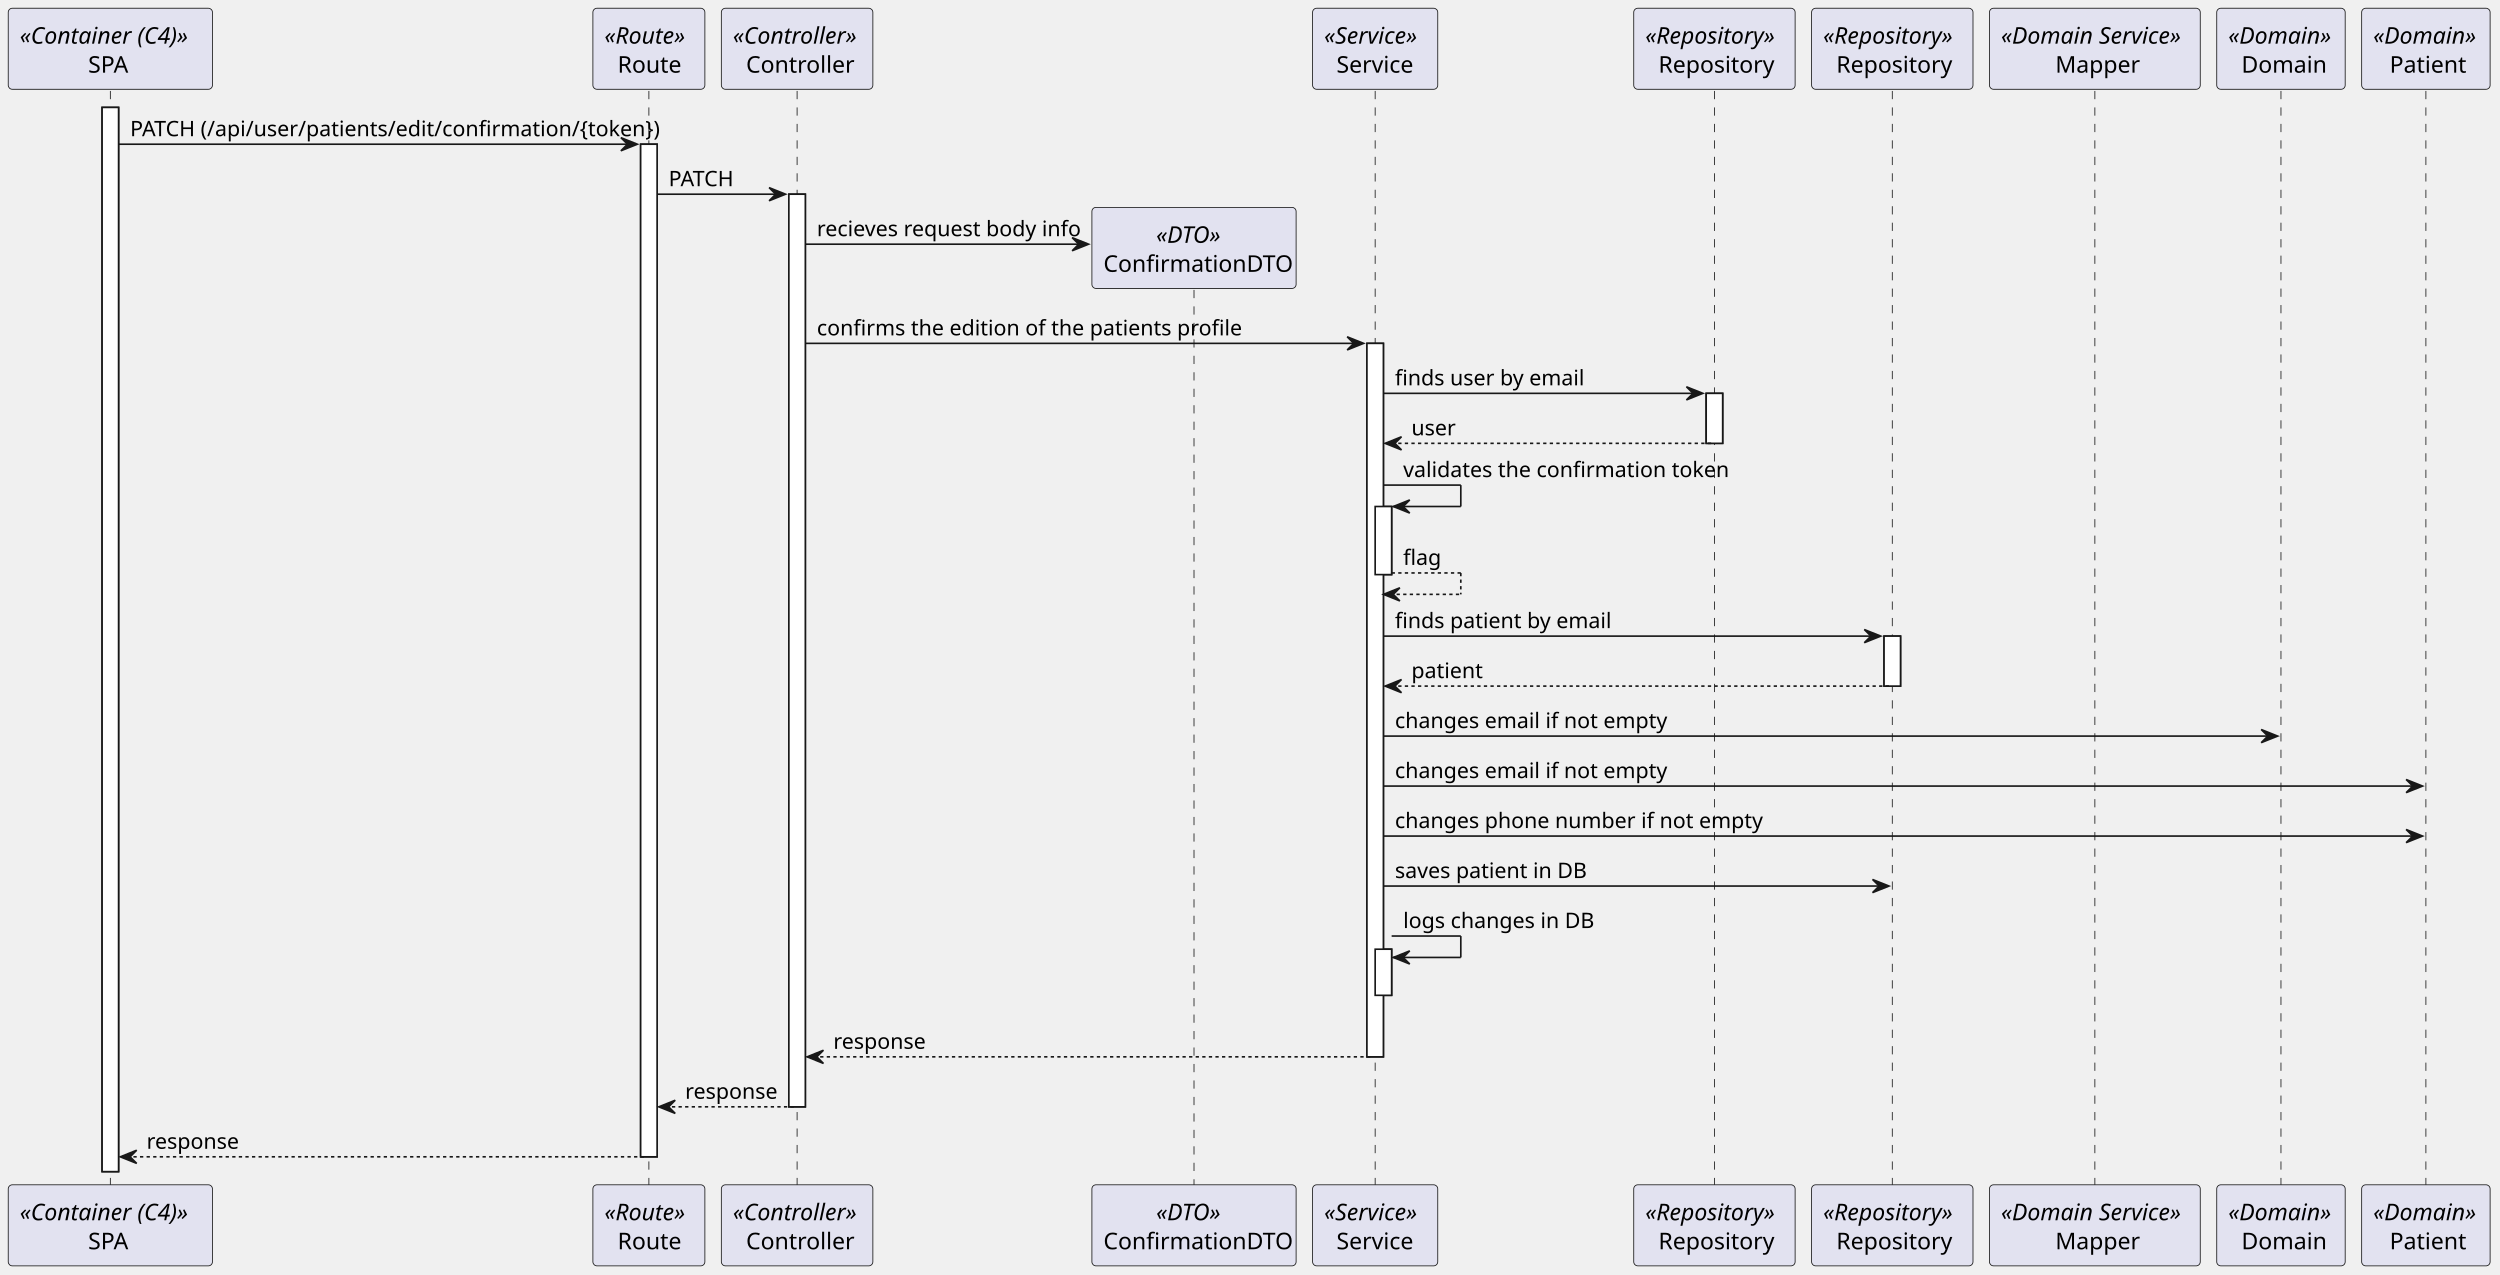
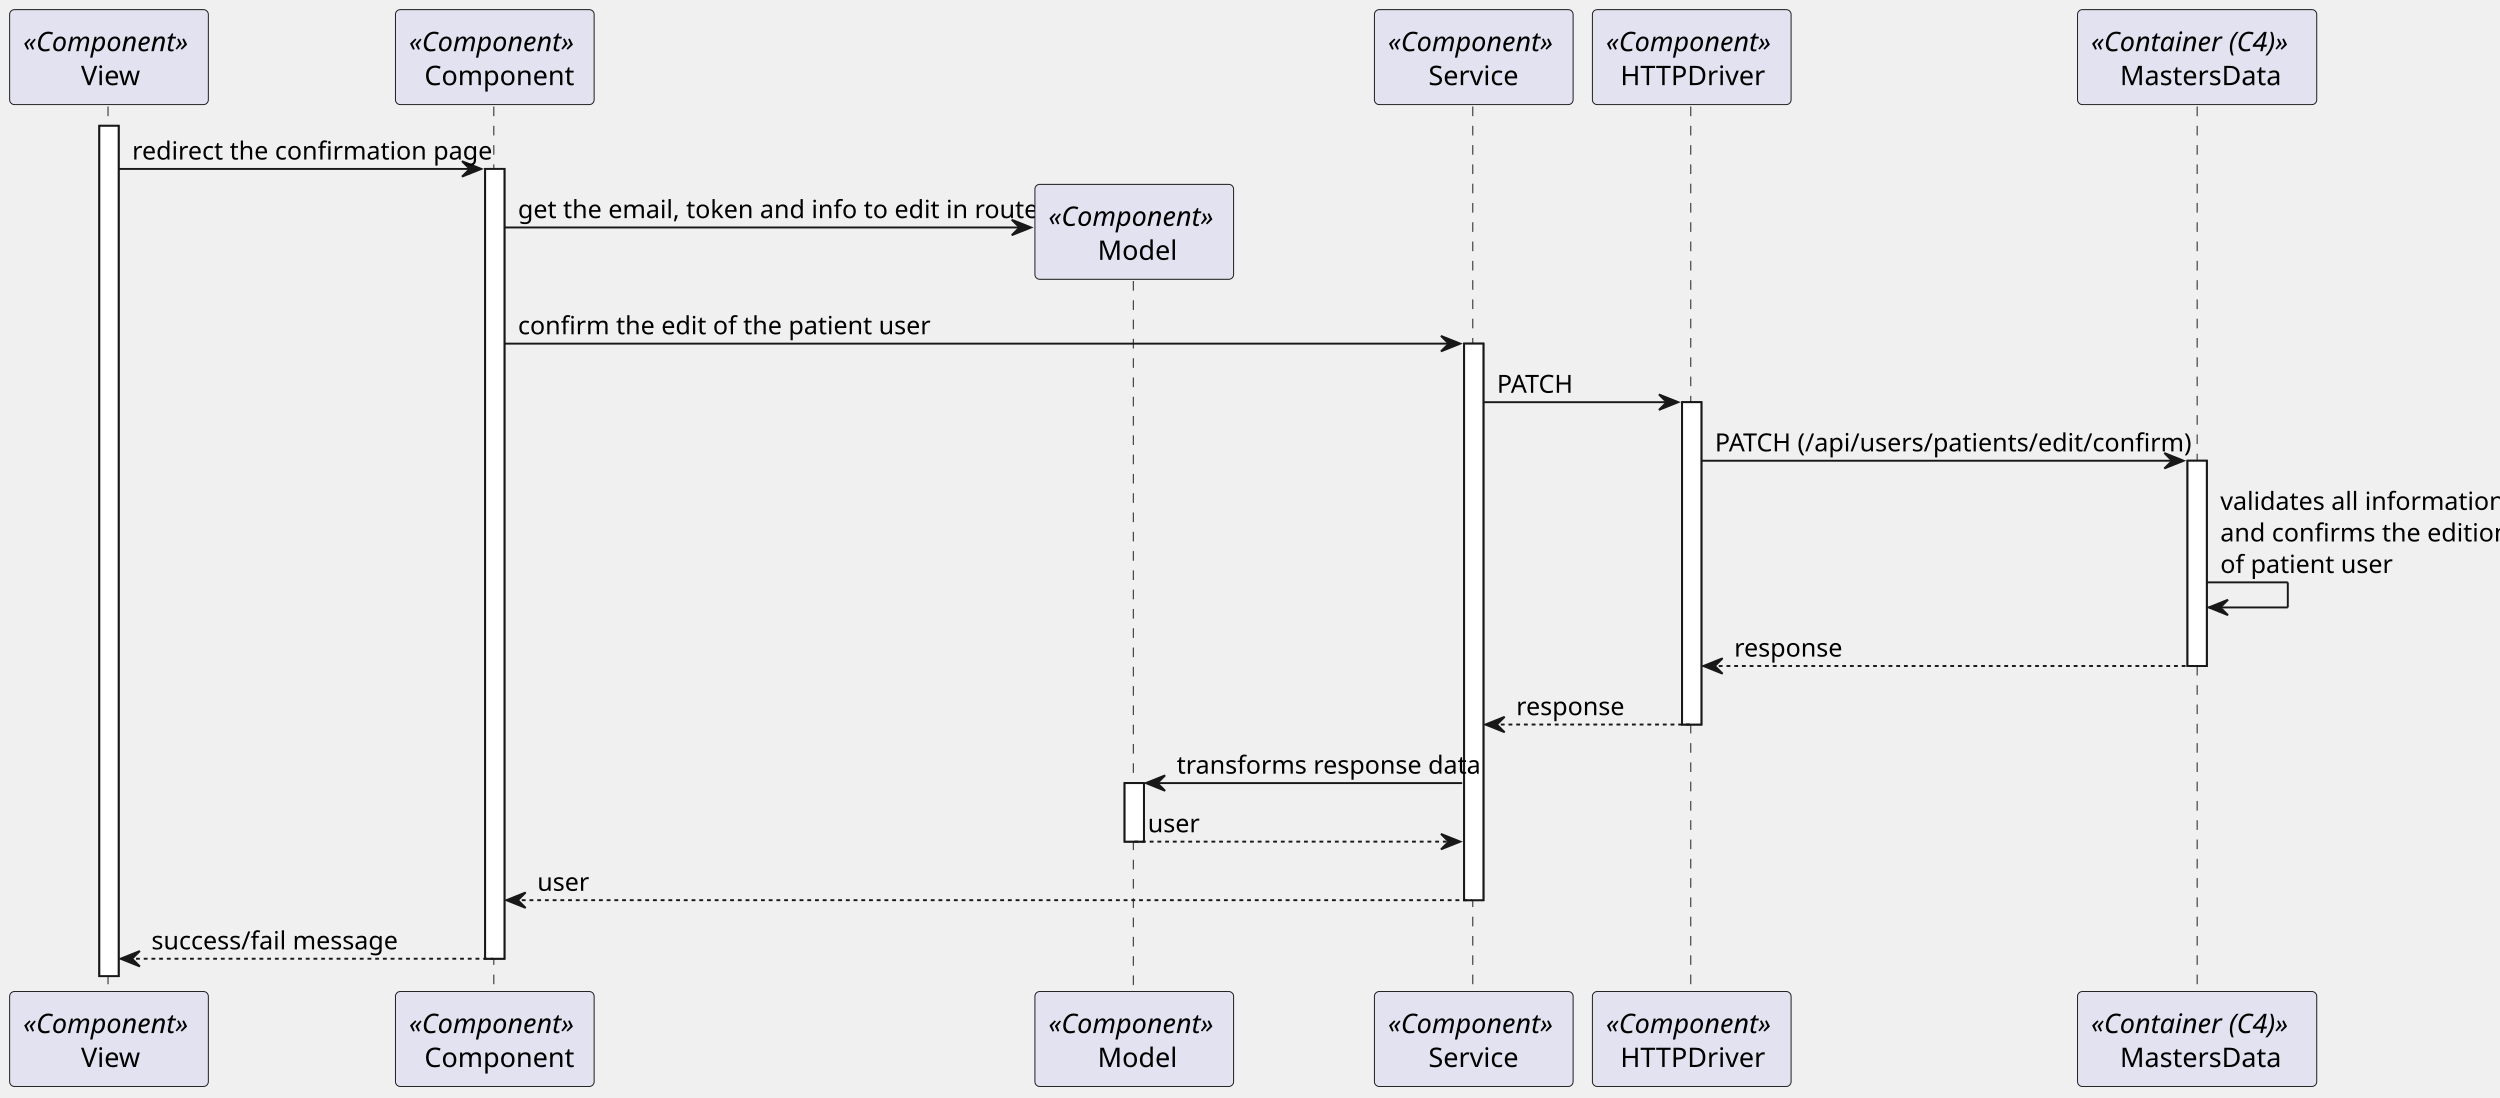
- <svg xmlns="http://www.w3.org/2000/svg" contentStyleType="text/css" height="774px" preserveAspectRatio="none" style="width:1518px;height:774px;background:#FFFFFF;" version="1.1" viewBox="0 0 1518 774" width="1518px" zoomAndPan="magnify">
+ <svg xmlns="http://www.w3.org/2000/svg" contentStyleType="text/css" height="569px" preserveAspectRatio="none" style="width:1296px;height:569px;background:#FFFFFF;" version="1.1" viewBox="0 0 1296 569" width="1296px" zoomAndPan="magnify">
  <defs />
  <g>
-     <rect fill="#FFFFFF" height="646.195" style="stroke:#181818;stroke-width:1.0;" width="10" x="62" y="65.219" />
-     <rect fill="#FFFFFF" height="614.844" style="stroke:#181818;stroke-width:1.0;" width="10" x="389" y="87.57" />
-     <rect fill="#FFFFFF" height="554.141" style="stroke:#181818;stroke-width:1.0;" width="10" x="479" y="117.922" />
-     <rect fill="#FFFFFF" height="433.219" style="stroke:#181818;stroke-width:1.0;" width="10" x="830" y="208.492" />
-     <rect fill="#FFFFFF" height="41.352" style="stroke:#181818;stroke-width:1.0;" width="10" x="835" y="307.547" />
-     <rect fill="#FFFFFF" height="28" style="stroke:#181818;stroke-width:1.0;" width="10" x="835" y="576.359" />
-     <rect fill="#FFFFFF" height="30.352" style="stroke:#181818;stroke-width:1.0;" width="10" x="1036" y="238.844" />
-     <rect fill="#FFFFFF" height="30.352" style="stroke:#181818;stroke-width:1.0;" width="10" x="1144" y="386.25" />
-     <line style="stroke:#181818;stroke-width:0.5;stroke-dasharray:5.0,5.0;" x1="67" x2="67" y1="55.219" y2="720.414" />
-     <line style="stroke:#181818;stroke-width:0.5;stroke-dasharray:5.0,5.0;" x1="394" x2="394" y1="55.219" y2="720.414" />
-     <line style="stroke:#181818;stroke-width:0.5;stroke-dasharray:5.0,5.0;" x1="484" x2="484" y1="55.219" y2="720.414" />
-     <line style="stroke:#181818;stroke-width:0.5;stroke-dasharray:5.0,5.0;" x1="725" x2="725" y1="166.031" y2="720.414" />
-     <line style="stroke:#181818;stroke-width:0.5;stroke-dasharray:5.0,5.0;" x1="835" x2="835" y1="55.219" y2="720.414" />
-     <line style="stroke:#181818;stroke-width:0.5;stroke-dasharray:5.0,5.0;" x1="1041" x2="1041" y1="55.219" y2="720.414" />
-     <line style="stroke:#181818;stroke-width:0.5;stroke-dasharray:5.0,5.0;" x1="1149" x2="1149" y1="55.219" y2="720.414" />
-     <line style="stroke:#181818;stroke-width:0.5;stroke-dasharray:5.0,5.0;" x1="1272" x2="1272" y1="55.219" y2="720.414" />
-     <line style="stroke:#181818;stroke-width:0.5;stroke-dasharray:5.0,5.0;" x1="1385" x2="1385" y1="55.219" y2="720.414" />
-     <line style="stroke:#181818;stroke-width:0.5;stroke-dasharray:5.0,5.0;" x1="1473" x2="1473" y1="55.219" y2="720.414" />
-     <rect fill="#E2E2F0" height="49.219" rx="2.5" ry="2.5" style="stroke:#181818;stroke-width:0.5;" width="124" x="5" y="5" />
-     <text fill="#000000" font-family="sans-serif" font-size="14" font-style="italic" lengthAdjust="spacing" textLength="110" x="12" y="26.533">«Container (C4)»</text>
-     <text fill="#000000" font-family="sans-serif" font-size="14" lengthAdjust="spacing" textLength="27" x="53.5" y="44.143">SPA</text>
-     <rect fill="#E2E2F0" height="49.219" rx="2.5" ry="2.5" style="stroke:#181818;stroke-width:0.5;" width="124" x="5" y="719.414" />
-     <text fill="#000000" font-family="sans-serif" font-size="14" font-style="italic" lengthAdjust="spacing" textLength="110" x="12" y="740.947">«Container (C4)»</text>
-     <text fill="#000000" font-family="sans-serif" font-size="14" lengthAdjust="spacing" textLength="27" x="53.5" y="758.557">SPA</text>
-     <rect fill="#E2E2F0" height="49.219" rx="2.5" ry="2.5" style="stroke:#181818;stroke-width:0.5;" width="68" x="360" y="5" />
-     <text fill="#000000" font-family="sans-serif" font-size="14" font-style="italic" lengthAdjust="spacing" textLength="54" x="367" y="26.533">«Route»</text>
-     <text fill="#000000" font-family="sans-serif" font-size="14" lengthAdjust="spacing" textLength="38" x="375" y="44.143">Route</text>
-     <rect fill="#E2E2F0" height="49.219" rx="2.5" ry="2.5" style="stroke:#181818;stroke-width:0.5;" width="68" x="360" y="719.414" />
-     <text fill="#000000" font-family="sans-serif" font-size="14" font-style="italic" lengthAdjust="spacing" textLength="54" x="367" y="740.947">«Route»</text>
-     <text fill="#000000" font-family="sans-serif" font-size="14" lengthAdjust="spacing" textLength="38" x="375" y="758.557">Route</text>
-     <rect fill="#E2E2F0" height="49.219" rx="2.5" ry="2.5" style="stroke:#181818;stroke-width:0.5;" width="92" x="438" y="5" />
-     <text fill="#000000" font-family="sans-serif" font-size="14" font-style="italic" lengthAdjust="spacing" textLength="78" x="445" y="26.533">«Controller»</text>
-     <text fill="#000000" font-family="sans-serif" font-size="14" lengthAdjust="spacing" textLength="62" x="453" y="44.143">Controller</text>
-     <rect fill="#E2E2F0" height="49.219" rx="2.5" ry="2.5" style="stroke:#181818;stroke-width:0.5;" width="92" x="438" y="719.414" />
-     <text fill="#000000" font-family="sans-serif" font-size="14" font-style="italic" lengthAdjust="spacing" textLength="78" x="445" y="740.947">«Controller»</text>
-     <text fill="#000000" font-family="sans-serif" font-size="14" lengthAdjust="spacing" textLength="62" x="453" y="758.557">Controller</text>
-     <rect fill="#E2E2F0" height="49.219" rx="2.5" ry="2.5" style="stroke:#181818;stroke-width:0.5;" width="124" x="663" y="719.414" />
-     <text fill="#000000" font-family="sans-serif" font-size="14" font-style="italic" lengthAdjust="spacing" textLength="46" x="702" y="740.947">«DTO»</text>
-     <text fill="#000000" font-family="sans-serif" font-size="14" lengthAdjust="spacing" textLength="110" x="670" y="758.557">ConfirmationDTO</text>
-     <rect fill="#E2E2F0" height="49.219" rx="2.5" ry="2.5" style="stroke:#181818;stroke-width:0.5;" width="76" x="797" y="5" />
-     <text fill="#000000" font-family="sans-serif" font-size="14" font-style="italic" lengthAdjust="spacing" textLength="62" x="804" y="26.533">«Service»</text>
-     <text fill="#000000" font-family="sans-serif" font-size="14" lengthAdjust="spacing" textLength="47" x="811.5" y="44.143">Service</text>
-     <rect fill="#E2E2F0" height="49.219" rx="2.5" ry="2.5" style="stroke:#181818;stroke-width:0.5;" width="76" x="797" y="719.414" />
-     <text fill="#000000" font-family="sans-serif" font-size="14" font-style="italic" lengthAdjust="spacing" textLength="62" x="804" y="740.947">«Service»</text>
-     <text fill="#000000" font-family="sans-serif" font-size="14" lengthAdjust="spacing" textLength="47" x="811.5" y="758.557">Service</text>
-     <rect fill="#E2E2F0" height="49.219" rx="2.5" ry="2.5" style="stroke:#181818;stroke-width:0.5;" width="98" x="992" y="5" />
-     <text fill="#000000" font-family="sans-serif" font-size="14" font-style="italic" lengthAdjust="spacing" textLength="84" x="999" y="26.533">«Repository»</text>
-     <text fill="#000000" font-family="sans-serif" font-size="14" lengthAdjust="spacing" textLength="68" x="1007" y="44.143">Repository</text>
-     <rect fill="#E2E2F0" height="49.219" rx="2.5" ry="2.5" style="stroke:#181818;stroke-width:0.5;" width="98" x="992" y="719.414" />
-     <text fill="#000000" font-family="sans-serif" font-size="14" font-style="italic" lengthAdjust="spacing" textLength="84" x="999" y="740.947">«Repository»</text>
-     <text fill="#000000" font-family="sans-serif" font-size="14" lengthAdjust="spacing" textLength="68" x="1007" y="758.557">Repository</text>
-     <rect fill="#E2E2F0" height="49.219" rx="2.5" ry="2.5" style="stroke:#181818;stroke-width:0.5;" width="98" x="1100" y="5" />
-     <text fill="#000000" font-family="sans-serif" font-size="14" font-style="italic" lengthAdjust="spacing" textLength="84" x="1107" y="26.533">«Repository»</text>
-     <text fill="#000000" font-family="sans-serif" font-size="14" lengthAdjust="spacing" textLength="68" x="1115" y="44.143">Repository</text>
-     <rect fill="#E2E2F0" height="49.219" rx="2.5" ry="2.5" style="stroke:#181818;stroke-width:0.5;" width="98" x="1100" y="719.414" />
-     <text fill="#000000" font-family="sans-serif" font-size="14" font-style="italic" lengthAdjust="spacing" textLength="84" x="1107" y="740.947">«Repository»</text>
-     <text fill="#000000" font-family="sans-serif" font-size="14" lengthAdjust="spacing" textLength="68" x="1115" y="758.557">Repository</text>
-     <rect fill="#E2E2F0" height="49.219" rx="2.5" ry="2.5" style="stroke:#181818;stroke-width:0.5;" width="128" x="1208" y="5" />
-     <text fill="#000000" font-family="sans-serif" font-size="14" font-style="italic" lengthAdjust="spacing" textLength="114" x="1215" y="26.533">«Domain Service»</text>
-     <text fill="#000000" font-family="sans-serif" font-size="14" lengthAdjust="spacing" textLength="48" x="1248" y="44.143">Mapper</text>
-     <rect fill="#E2E2F0" height="49.219" rx="2.5" ry="2.5" style="stroke:#181818;stroke-width:0.5;" width="128" x="1208" y="719.414" />
-     <text fill="#000000" font-family="sans-serif" font-size="14" font-style="italic" lengthAdjust="spacing" textLength="114" x="1215" y="740.947">«Domain Service»</text>
-     <text fill="#000000" font-family="sans-serif" font-size="14" lengthAdjust="spacing" textLength="48" x="1248" y="758.557">Mapper</text>
-     <rect fill="#E2E2F0" height="49.219" rx="2.5" ry="2.5" style="stroke:#181818;stroke-width:0.5;" width="78" x="1346" y="5" />
-     <text fill="#000000" font-family="sans-serif" font-size="14" font-style="italic" lengthAdjust="spacing" textLength="64" x="1353" y="26.533">«Domain»</text>
-     <text fill="#000000" font-family="sans-serif" font-size="14" lengthAdjust="spacing" textLength="48" x="1361" y="44.143">Domain</text>
-     <rect fill="#E2E2F0" height="49.219" rx="2.5" ry="2.5" style="stroke:#181818;stroke-width:0.5;" width="78" x="1346" y="719.414" />
-     <text fill="#000000" font-family="sans-serif" font-size="14" font-style="italic" lengthAdjust="spacing" textLength="64" x="1353" y="740.947">«Domain»</text>
-     <text fill="#000000" font-family="sans-serif" font-size="14" lengthAdjust="spacing" textLength="48" x="1361" y="758.557">Domain</text>
-     <rect fill="#E2E2F0" height="49.219" rx="2.5" ry="2.5" style="stroke:#181818;stroke-width:0.5;" width="78" x="1434" y="5" />
-     <text fill="#000000" font-family="sans-serif" font-size="14" font-style="italic" lengthAdjust="spacing" textLength="64" x="1441" y="26.533">«Domain»</text>
-     <text fill="#000000" font-family="sans-serif" font-size="14" lengthAdjust="spacing" textLength="44" x="1451" y="44.143">Patient</text>
-     <rect fill="#E2E2F0" height="49.219" rx="2.5" ry="2.5" style="stroke:#181818;stroke-width:0.5;" width="78" x="1434" y="719.414" />
-     <text fill="#000000" font-family="sans-serif" font-size="14" font-style="italic" lengthAdjust="spacing" textLength="64" x="1441" y="740.947">«Domain»</text>
-     <text fill="#000000" font-family="sans-serif" font-size="14" lengthAdjust="spacing" textLength="44" x="1451" y="758.557">Patient</text>
-     <rect fill="#FFFFFF" height="646.195" style="stroke:#181818;stroke-width:1.0;" width="10" x="62" y="65.219" />
-     <rect fill="#FFFFFF" height="614.844" style="stroke:#181818;stroke-width:1.0;" width="10" x="389" y="87.57" />
-     <rect fill="#FFFFFF" height="554.141" style="stroke:#181818;stroke-width:1.0;" width="10" x="479" y="117.922" />
-     <rect fill="#FFFFFF" height="433.219" style="stroke:#181818;stroke-width:1.0;" width="10" x="830" y="208.492" />
-     <rect fill="#FFFFFF" height="41.352" style="stroke:#181818;stroke-width:1.0;" width="10" x="835" y="307.547" />
-     <rect fill="#FFFFFF" height="28" style="stroke:#181818;stroke-width:1.0;" width="10" x="835" y="576.359" />
-     <rect fill="#FFFFFF" height="30.352" style="stroke:#181818;stroke-width:1.0;" width="10" x="1036" y="238.844" />
-     <rect fill="#FFFFFF" height="30.352" style="stroke:#181818;stroke-width:1.0;" width="10" x="1144" y="386.25" />
-     <polygon fill="#181818" points="377,83.57,387,87.57,377,91.57,381,87.57" style="stroke:#181818;stroke-width:1.0;" />
-     <line style="stroke:#181818;stroke-width:1.0;" x1="72" x2="383" y1="87.57" y2="87.57" />
-     <text fill="#000000" font-family="sans-serif" font-size="13" lengthAdjust="spacing" textLength="298" x="79" y="82.714">PATCH (/api/user/patients/edit/confirmation/{token})</text>
-     <polygon fill="#181818" points="467,113.922,477,117.922,467,121.922,471,117.922" style="stroke:#181818;stroke-width:1.0;" />
-     <line style="stroke:#181818;stroke-width:1.0;" x1="399" x2="473" y1="117.922" y2="117.922" />
-     <text fill="#000000" font-family="sans-serif" font-size="13" lengthAdjust="spacing" textLength="43" x="406" y="113.065">PATCH</text>
-     <polygon fill="#181818" points="651,144.273,661,148.273,651,152.273,655,148.273" style="stroke:#181818;stroke-width:1.0;" />
-     <line style="stroke:#181818;stroke-width:1.0;" x1="489" x2="657" y1="148.273" y2="148.273" />
-     <text fill="#000000" font-family="sans-serif" font-size="13" lengthAdjust="spacing" textLength="150" x="496" y="143.417">recieves request body info</text>
-     <rect fill="#E2E2F0" height="49.219" rx="2.5" ry="2.5" style="stroke:#181818;stroke-width:0.5;" width="124" x="663" y="125.922" />
-     <text fill="#000000" font-family="sans-serif" font-size="14" font-style="italic" lengthAdjust="spacing" textLength="46" x="702" y="147.455">«DTO»</text>
-     <text fill="#000000" font-family="sans-serif" font-size="14" lengthAdjust="spacing" textLength="110" x="670" y="165.065">ConfirmationDTO</text>
-     <polygon fill="#181818" points="818,204.492,828,208.492,818,212.492,822,208.492" style="stroke:#181818;stroke-width:1.0;" />
-     <line style="stroke:#181818;stroke-width:1.0;" x1="489" x2="824" y1="208.492" y2="208.492" />
-     <text fill="#000000" font-family="sans-serif" font-size="13" lengthAdjust="spacing" textLength="237" x="496" y="203.636">confirms the edition of the patients profile</text>
-     <polygon fill="#181818" points="1024,234.844,1034,238.844,1024,242.844,1028,238.844" style="stroke:#181818;stroke-width:1.0;" />
-     <line style="stroke:#181818;stroke-width:1.0;" x1="840" x2="1030" y1="238.844" y2="238.844" />
-     <text fill="#000000" font-family="sans-serif" font-size="13" lengthAdjust="spacing" textLength="109" x="847" y="233.987">finds user by email</text>
-     <polygon fill="#181818" points="851,265.195,841,269.195,851,273.195,847,269.195" style="stroke:#181818;stroke-width:1.0;" />
-     <line style="stroke:#181818;stroke-width:1.0;stroke-dasharray:2.0,2.0;" x1="845" x2="1040" y1="269.195" y2="269.195" />
-     <text fill="#000000" font-family="sans-serif" font-size="13" lengthAdjust="spacing" textLength="25" x="857" y="264.339">user</text>
-     <line style="stroke:#181818;stroke-width:1.0;" x1="840" x2="887" y1="294.547" y2="294.547" />
-     <line style="stroke:#181818;stroke-width:1.0;" x1="887" x2="887" y1="294.547" y2="307.547" />
-     <line style="stroke:#181818;stroke-width:1.0;" x1="846" x2="887" y1="307.547" y2="307.547" />
-     <polygon fill="#181818" points="856,303.547,846,307.547,856,311.547,852,307.547" style="stroke:#181818;stroke-width:1.0;" />
-     <text fill="#000000" font-family="sans-serif" font-size="13" lengthAdjust="spacing" textLength="182" x="852" y="289.69">validates the confirmation token</text>
-     <line style="stroke:#181818;stroke-width:1.0;stroke-dasharray:2.0,2.0;" x1="845" x2="887" y1="347.898" y2="347.898" />
-     <line style="stroke:#181818;stroke-width:1.0;stroke-dasharray:2.0,2.0;" x1="887" x2="887" y1="347.898" y2="360.898" />
-     <line style="stroke:#181818;stroke-width:1.0;stroke-dasharray:2.0,2.0;" x1="840" x2="887" y1="360.898" y2="360.898" />
-     <polygon fill="#181818" points="850,356.898,840,360.898,850,364.898,846,360.898" style="stroke:#181818;stroke-width:1.0;" />
-     <text fill="#000000" font-family="sans-serif" font-size="13" lengthAdjust="spacing" textLength="20" x="852" y="343.042">flag</text>
-     <polygon fill="#181818" points="1132,382.25,1142,386.25,1132,390.25,1136,386.25" style="stroke:#181818;stroke-width:1.0;" />
-     <line style="stroke:#181818;stroke-width:1.0;" x1="840" x2="1138" y1="386.25" y2="386.25" />
-     <text fill="#000000" font-family="sans-serif" font-size="13" lengthAdjust="spacing" textLength="123" x="847" y="381.394">finds patient by email</text>
-     <polygon fill="#181818" points="851,412.602,841,416.602,851,420.602,847,416.602" style="stroke:#181818;stroke-width:1.0;" />
-     <line style="stroke:#181818;stroke-width:1.0;stroke-dasharray:2.0,2.0;" x1="845" x2="1148" y1="416.602" y2="416.602" />
-     <text fill="#000000" font-family="sans-serif" font-size="13" lengthAdjust="spacing" textLength="39" x="857" y="411.745">patient</text>
-     <polygon fill="#181818" points="1373,442.953,1383,446.953,1373,450.953,1377,446.953" style="stroke:#181818;stroke-width:1.0;" />
-     <line style="stroke:#181818;stroke-width:1.0;" x1="840" x2="1379" y1="446.953" y2="446.953" />
-     <text fill="#000000" font-family="sans-serif" font-size="13" lengthAdjust="spacing" textLength="156" x="847" y="442.097">changes email if not empty</text>
-     <polygon fill="#181818" points="1461,473.305,1471,477.305,1461,481.305,1465,477.305" style="stroke:#181818;stroke-width:1.0;" />
-     <line style="stroke:#181818;stroke-width:1.0;" x1="840" x2="1467" y1="477.305" y2="477.305" />
-     <text fill="#000000" font-family="sans-serif" font-size="13" lengthAdjust="spacing" textLength="156" x="847" y="472.448">changes email if not empty</text>
-     <polygon fill="#181818" points="1461,503.656,1471,507.656,1461,511.656,1465,507.656" style="stroke:#181818;stroke-width:1.0;" />
-     <line style="stroke:#181818;stroke-width:1.0;" x1="840" x2="1467" y1="507.656" y2="507.656" />
-     <text fill="#000000" font-family="sans-serif" font-size="13" lengthAdjust="spacing" textLength="207" x="847" y="502.8">changes phone number if not empty</text>
-     <polygon fill="#181818" points="1137,534.008,1147,538.008,1137,542.008,1141,538.008" style="stroke:#181818;stroke-width:1.0;" />
-     <line style="stroke:#181818;stroke-width:1.0;" x1="840" x2="1143" y1="538.008" y2="538.008" />
-     <text fill="#000000" font-family="sans-serif" font-size="13" lengthAdjust="spacing" textLength="112" x="847" y="533.151">saves patient in DB</text>
-     <line style="stroke:#181818;stroke-width:1.0;" x1="845" x2="887" y1="568.359" y2="568.359" />
-     <line style="stroke:#181818;stroke-width:1.0;" x1="887" x2="887" y1="568.359" y2="581.359" />
-     <line style="stroke:#181818;stroke-width:1.0;" x1="846" x2="887" y1="581.359" y2="581.359" />
-     <polygon fill="#181818" points="856,577.359,846,581.359,856,585.359,852,581.359" style="stroke:#181818;stroke-width:1.0;" />
-     <text fill="#000000" font-family="sans-serif" font-size="13" lengthAdjust="spacing" textLength="113" x="852" y="563.503">logs changes in DB</text>
-     <polygon fill="#181818" points="500,637.711,490,641.711,500,645.711,496,641.711" style="stroke:#181818;stroke-width:1.0;" />
-     <line style="stroke:#181818;stroke-width:1.0;stroke-dasharray:2.0,2.0;" x1="494" x2="834" y1="641.711" y2="641.711" />
-     <text fill="#000000" font-family="sans-serif" font-size="13" lengthAdjust="spacing" textLength="53" x="506" y="636.855">response</text>
-     <polygon fill="#181818" points="410,668.062,400,672.062,410,676.062,406,672.062" style="stroke:#181818;stroke-width:1.0;" />
-     <line style="stroke:#181818;stroke-width:1.0;stroke-dasharray:2.0,2.0;" x1="404" x2="483" y1="672.062" y2="672.062" />
-     <text fill="#000000" font-family="sans-serif" font-size="13" lengthAdjust="spacing" textLength="53" x="416" y="667.206">response</text>
-     <polygon fill="#181818" points="83,698.414,73,702.414,83,706.414,79,702.414" style="stroke:#181818;stroke-width:1.0;" />
-     <line style="stroke:#181818;stroke-width:1.0;stroke-dasharray:2.0,2.0;" x1="77" x2="393" y1="702.414" y2="702.414" />
-     <text fill="#000000" font-family="sans-serif" font-size="13" lengthAdjust="spacing" textLength="53" x="89" y="697.558">response</text>
+     <rect fill="#FFFFFF" height="440.789" style="stroke:#181818;stroke-width:1.0;" width="10" x="51.5" y="65.219" />
+     <rect fill="#FFFFFF" height="409.438" style="stroke:#181818;stroke-width:1.0;" width="10" x="251.5" y="87.57" />
+     <rect fill="#FFFFFF" height="30.352" style="stroke:#181818;stroke-width:1.0;" width="10" x="583" y="405.953" />
+     <rect fill="#FFFFFF" height="288.516" style="stroke:#181818;stroke-width:1.0;" width="10" x="759" y="178.141" />
+     <rect fill="#FFFFFF" height="167.109" style="stroke:#181818;stroke-width:1.0;" width="10" x="872" y="208.492" />
+     <rect fill="#FFFFFF" height="106.406" style="stroke:#181818;stroke-width:1.0;" width="10" x="1134" y="238.844" />
+     <line style="stroke:#181818;stroke-width:0.5;stroke-dasharray:5.0,5.0;" x1="56" x2="56" y1="55.219" y2="515.008" />
+     <line style="stroke:#181818;stroke-width:0.5;stroke-dasharray:5.0,5.0;" x1="256" x2="256" y1="55.219" y2="515.008" />
+     <line style="stroke:#181818;stroke-width:0.5;stroke-dasharray:5.0,5.0;" x1="587.5" x2="587.5" y1="135.68" y2="515.008" />
+     <line style="stroke:#181818;stroke-width:0.5;stroke-dasharray:5.0,5.0;" x1="763.5" x2="763.5" y1="55.219" y2="515.008" />
+     <line style="stroke:#181818;stroke-width:0.5;stroke-dasharray:5.0,5.0;" x1="876.5" x2="876.5" y1="55.219" y2="515.008" />
+     <line style="stroke:#181818;stroke-width:0.5;stroke-dasharray:5.0,5.0;" x1="1139" x2="1139" y1="55.219" y2="515.008" />
+     <rect fill="#E2E2F0" height="49.219" rx="2.5" ry="2.5" style="stroke:#181818;stroke-width:0.5;" width="103" x="5" y="5" />
+     <text fill="#000000" font-family="sans-serif" font-size="14" font-style="italic" lengthAdjust="spacing" textLength="89" x="12" y="26.533">«Component»</text>
+     <text fill="#000000" font-family="sans-serif" font-size="14" lengthAdjust="spacing" textLength="29" x="42" y="44.143">View</text>
+     <rect fill="#E2E2F0" height="49.219" rx="2.5" ry="2.5" style="stroke:#181818;stroke-width:0.5;" width="103" x="5" y="514.008" />
+     <text fill="#000000" font-family="sans-serif" font-size="14" font-style="italic" lengthAdjust="spacing" textLength="89" x="12" y="535.541">«Component»</text>
+     <text fill="#000000" font-family="sans-serif" font-size="14" lengthAdjust="spacing" textLength="29" x="42" y="553.15">View</text>
+     <rect fill="#E2E2F0" height="49.219" rx="2.5" ry="2.5" style="stroke:#181818;stroke-width:0.5;" width="103" x="205" y="5" />
+     <text fill="#000000" font-family="sans-serif" font-size="14" font-style="italic" lengthAdjust="spacing" textLength="89" x="212" y="26.533">«Component»</text>
+     <text fill="#000000" font-family="sans-serif" font-size="14" lengthAdjust="spacing" textLength="73" x="220" y="44.143">Component</text>
+     <rect fill="#E2E2F0" height="49.219" rx="2.5" ry="2.5" style="stroke:#181818;stroke-width:0.5;" width="103" x="205" y="514.008" />
+     <text fill="#000000" font-family="sans-serif" font-size="14" font-style="italic" lengthAdjust="spacing" textLength="89" x="212" y="535.541">«Component»</text>
+     <text fill="#000000" font-family="sans-serif" font-size="14" lengthAdjust="spacing" textLength="73" x="220" y="553.15">Component</text>
+     <rect fill="#E2E2F0" height="49.219" rx="2.5" ry="2.5" style="stroke:#181818;stroke-width:0.5;" width="103" x="536.5" y="514.008" />
+     <text fill="#000000" font-family="sans-serif" font-size="14" font-style="italic" lengthAdjust="spacing" textLength="89" x="543.5" y="535.541">«Component»</text>
+     <text fill="#000000" font-family="sans-serif" font-size="14" lengthAdjust="spacing" textLength="38" x="569" y="553.15">Model</text>
+     <rect fill="#E2E2F0" height="49.219" rx="2.5" ry="2.5" style="stroke:#181818;stroke-width:0.5;" width="103" x="712.5" y="5" />
+     <text fill="#000000" font-family="sans-serif" font-size="14" font-style="italic" lengthAdjust="spacing" textLength="89" x="719.5" y="26.533">«Component»</text>
+     <text fill="#000000" font-family="sans-serif" font-size="14" lengthAdjust="spacing" textLength="47" x="740.5" y="44.143">Service</text>
+     <rect fill="#E2E2F0" height="49.219" rx="2.5" ry="2.5" style="stroke:#181818;stroke-width:0.5;" width="103" x="712.5" y="514.008" />
+     <text fill="#000000" font-family="sans-serif" font-size="14" font-style="italic" lengthAdjust="spacing" textLength="89" x="719.5" y="535.541">«Component»</text>
+     <text fill="#000000" font-family="sans-serif" font-size="14" lengthAdjust="spacing" textLength="47" x="740.5" y="553.15">Service</text>
+     <rect fill="#E2E2F0" height="49.219" rx="2.5" ry="2.5" style="stroke:#181818;stroke-width:0.5;" width="103" x="825.5" y="5" />
+     <text fill="#000000" font-family="sans-serif" font-size="14" font-style="italic" lengthAdjust="spacing" textLength="89" x="832.5" y="26.533">«Component»</text>
+     <text fill="#000000" font-family="sans-serif" font-size="14" lengthAdjust="spacing" textLength="74" x="840" y="44.143">HTTPDriver</text>
+     <rect fill="#E2E2F0" height="49.219" rx="2.5" ry="2.5" style="stroke:#181818;stroke-width:0.5;" width="103" x="825.5" y="514.008" />
+     <text fill="#000000" font-family="sans-serif" font-size="14" font-style="italic" lengthAdjust="spacing" textLength="89" x="832.5" y="535.541">«Component»</text>
+     <text fill="#000000" font-family="sans-serif" font-size="14" lengthAdjust="spacing" textLength="74" x="840" y="553.15">HTTPDriver</text>
+     <rect fill="#E2E2F0" height="49.219" rx="2.5" ry="2.5" style="stroke:#181818;stroke-width:0.5;" width="124" x="1077" y="5" />
+     <text fill="#000000" font-family="sans-serif" font-size="14" font-style="italic" lengthAdjust="spacing" textLength="110" x="1084" y="26.533">«Container (C4)»</text>
+     <text fill="#000000" font-family="sans-serif" font-size="14" lengthAdjust="spacing" textLength="80" x="1099" y="44.143">MastersData</text>
+     <rect fill="#E2E2F0" height="49.219" rx="2.5" ry="2.5" style="stroke:#181818;stroke-width:0.5;" width="124" x="1077" y="514.008" />
+     <text fill="#000000" font-family="sans-serif" font-size="14" font-style="italic" lengthAdjust="spacing" textLength="110" x="1084" y="535.541">«Container (C4)»</text>
+     <text fill="#000000" font-family="sans-serif" font-size="14" lengthAdjust="spacing" textLength="80" x="1099" y="553.15">MastersData</text>
+     <rect fill="#FFFFFF" height="440.789" style="stroke:#181818;stroke-width:1.0;" width="10" x="51.5" y="65.219" />
+     <rect fill="#FFFFFF" height="409.438" style="stroke:#181818;stroke-width:1.0;" width="10" x="251.5" y="87.57" />
+     <rect fill="#FFFFFF" height="30.352" style="stroke:#181818;stroke-width:1.0;" width="10" x="583" y="405.953" />
+     <rect fill="#FFFFFF" height="288.516" style="stroke:#181818;stroke-width:1.0;" width="10" x="759" y="178.141" />
+     <rect fill="#FFFFFF" height="167.109" style="stroke:#181818;stroke-width:1.0;" width="10" x="872" y="208.492" />
+     <rect fill="#FFFFFF" height="106.406" style="stroke:#181818;stroke-width:1.0;" width="10" x="1134" y="238.844" />
+     <polygon fill="#181818" points="239.5,83.57,249.5,87.57,239.5,91.57,243.5,87.57" style="stroke:#181818;stroke-width:1.0;" />
+     <line style="stroke:#181818;stroke-width:1.0;" x1="61.5" x2="245.5" y1="87.57" y2="87.57" />
+     <text fill="#000000" font-family="sans-serif" font-size="13" lengthAdjust="spacing" textLength="171" x="68.5" y="82.714">redirect the confirmation page</text>
+     <polygon fill="#181818" points="524.5,113.922,534.5,117.922,524.5,121.922,528.5,117.922" style="stroke:#181818;stroke-width:1.0;" />
+     <line style="stroke:#181818;stroke-width:1.0;" x1="261.5" x2="530.5" y1="117.922" y2="117.922" />
+     <text fill="#000000" font-family="sans-serif" font-size="13" lengthAdjust="spacing" textLength="251" x="268.5" y="113.065">get the email, token and info to edit in route</text>
+     <rect fill="#E2E2F0" height="49.219" rx="2.5" ry="2.5" style="stroke:#181818;stroke-width:0.5;" width="103" x="536.5" y="95.57" />
+     <text fill="#000000" font-family="sans-serif" font-size="14" font-style="italic" lengthAdjust="spacing" textLength="89" x="543.5" y="117.103">«Component»</text>
+     <text fill="#000000" font-family="sans-serif" font-size="14" lengthAdjust="spacing" textLength="38" x="569" y="134.713">Model</text>
+     <polygon fill="#181818" points="747,174.141,757,178.141,747,182.141,751,178.141" style="stroke:#181818;stroke-width:1.0;" />
+     <line style="stroke:#181818;stroke-width:1.0;" x1="261.5" x2="753" y1="178.141" y2="178.141" />
+     <text fill="#000000" font-family="sans-serif" font-size="13" lengthAdjust="spacing" textLength="197" x="268.5" y="173.284">confirm the edit of the patient user</text>
+     <polygon fill="#181818" points="860,204.492,870,208.492,860,212.492,864,208.492" style="stroke:#181818;stroke-width:1.0;" />
+     <line style="stroke:#181818;stroke-width:1.0;" x1="769" x2="866" y1="208.492" y2="208.492" />
+     <text fill="#000000" font-family="sans-serif" font-size="13" lengthAdjust="spacing" textLength="43" x="776" y="203.636">PATCH</text>
+     <polygon fill="#181818" points="1122,234.844,1132,238.844,1122,242.844,1126,238.844" style="stroke:#181818;stroke-width:1.0;" />
+     <line style="stroke:#181818;stroke-width:1.0;" x1="882" x2="1128" y1="238.844" y2="238.844" />
+     <text fill="#000000" font-family="sans-serif" font-size="13" lengthAdjust="spacing" textLength="233" x="889" y="233.987">PATCH (/api/users/patients/edit/confirm)</text>
+     <line style="stroke:#181818;stroke-width:1.0;" x1="1144" x2="1186" y1="301.898" y2="301.898" />
+     <line style="stroke:#181818;stroke-width:1.0;" x1="1186" x2="1186" y1="301.898" y2="314.898" />
+     <line style="stroke:#181818;stroke-width:1.0;" x1="1145" x2="1186" y1="314.898" y2="314.898" />
+     <polygon fill="#181818" points="1155,310.898,1145,314.898,1155,318.898,1151,314.898" style="stroke:#181818;stroke-width:1.0;" />
+     <text fill="#000000" font-family="sans-serif" font-size="13" lengthAdjust="spacing" textLength="134" x="1151" y="264.339">validates all information</text>
+     <text fill="#000000" font-family="sans-serif" font-size="13" lengthAdjust="spacing" textLength="138" x="1151" y="280.69">and confirms the edition</text>
+     <text fill="#000000" font-family="sans-serif" font-size="13" lengthAdjust="spacing" textLength="82" x="1151" y="297.042">of patient user</text>
+     <polygon fill="#181818" points="893,341.25,883,345.25,893,349.25,889,345.25" style="stroke:#181818;stroke-width:1.0;" />
+     <line style="stroke:#181818;stroke-width:1.0;stroke-dasharray:2.0,2.0;" x1="887" x2="1138" y1="345.25" y2="345.25" />
+     <text fill="#000000" font-family="sans-serif" font-size="13" lengthAdjust="spacing" textLength="53" x="899" y="340.394">response</text>
+     <polygon fill="#181818" points="780,371.602,770,375.602,780,379.602,776,375.602" style="stroke:#181818;stroke-width:1.0;" />
+     <line style="stroke:#181818;stroke-width:1.0;stroke-dasharray:2.0,2.0;" x1="774" x2="876" y1="375.602" y2="375.602" />
+     <text fill="#000000" font-family="sans-serif" font-size="13" lengthAdjust="spacing" textLength="53" x="786" y="370.745">response</text>
+     <polygon fill="#181818" points="604,401.953,594,405.953,604,409.953,600,405.953" style="stroke:#181818;stroke-width:1.0;" />
+     <line style="stroke:#181818;stroke-width:1.0;" x1="598" x2="758" y1="405.953" y2="405.953" />
+     <text fill="#000000" font-family="sans-serif" font-size="13" lengthAdjust="spacing" textLength="147" x="610" y="401.097">transforms response data</text>
+     <polygon fill="#181818" points="747,432.305,757,436.305,747,440.305,751,436.305" style="stroke:#181818;stroke-width:1.0;" />
+     <line style="stroke:#181818;stroke-width:1.0;stroke-dasharray:2.0,2.0;" x1="588" x2="753" y1="436.305" y2="436.305" />
+     <text fill="#000000" font-family="sans-serif" font-size="13" lengthAdjust="spacing" textLength="25" x="595" y="431.448">user</text>
+     <polygon fill="#181818" points="272.5,462.656,262.5,466.656,272.5,470.656,268.5,466.656" style="stroke:#181818;stroke-width:1.0;" />
+     <line style="stroke:#181818;stroke-width:1.0;stroke-dasharray:2.0,2.0;" x1="266.5" x2="763" y1="466.656" y2="466.656" />
+     <text fill="#000000" font-family="sans-serif" font-size="13" lengthAdjust="spacing" textLength="25" x="278.5" y="461.8">user</text>
+     <polygon fill="#181818" points="72.5,493.008,62.5,497.008,72.5,501.008,68.5,497.008" style="stroke:#181818;stroke-width:1.0;" />
+     <line style="stroke:#181818;stroke-width:1.0;stroke-dasharray:2.0,2.0;" x1="66.5" x2="255.5" y1="497.008" y2="497.008" />
+     <text fill="#000000" font-family="sans-serif" font-size="13" lengthAdjust="spacing" textLength="126" x="78.5" y="492.151">success/fail message</text>
  </g>
</svg>
